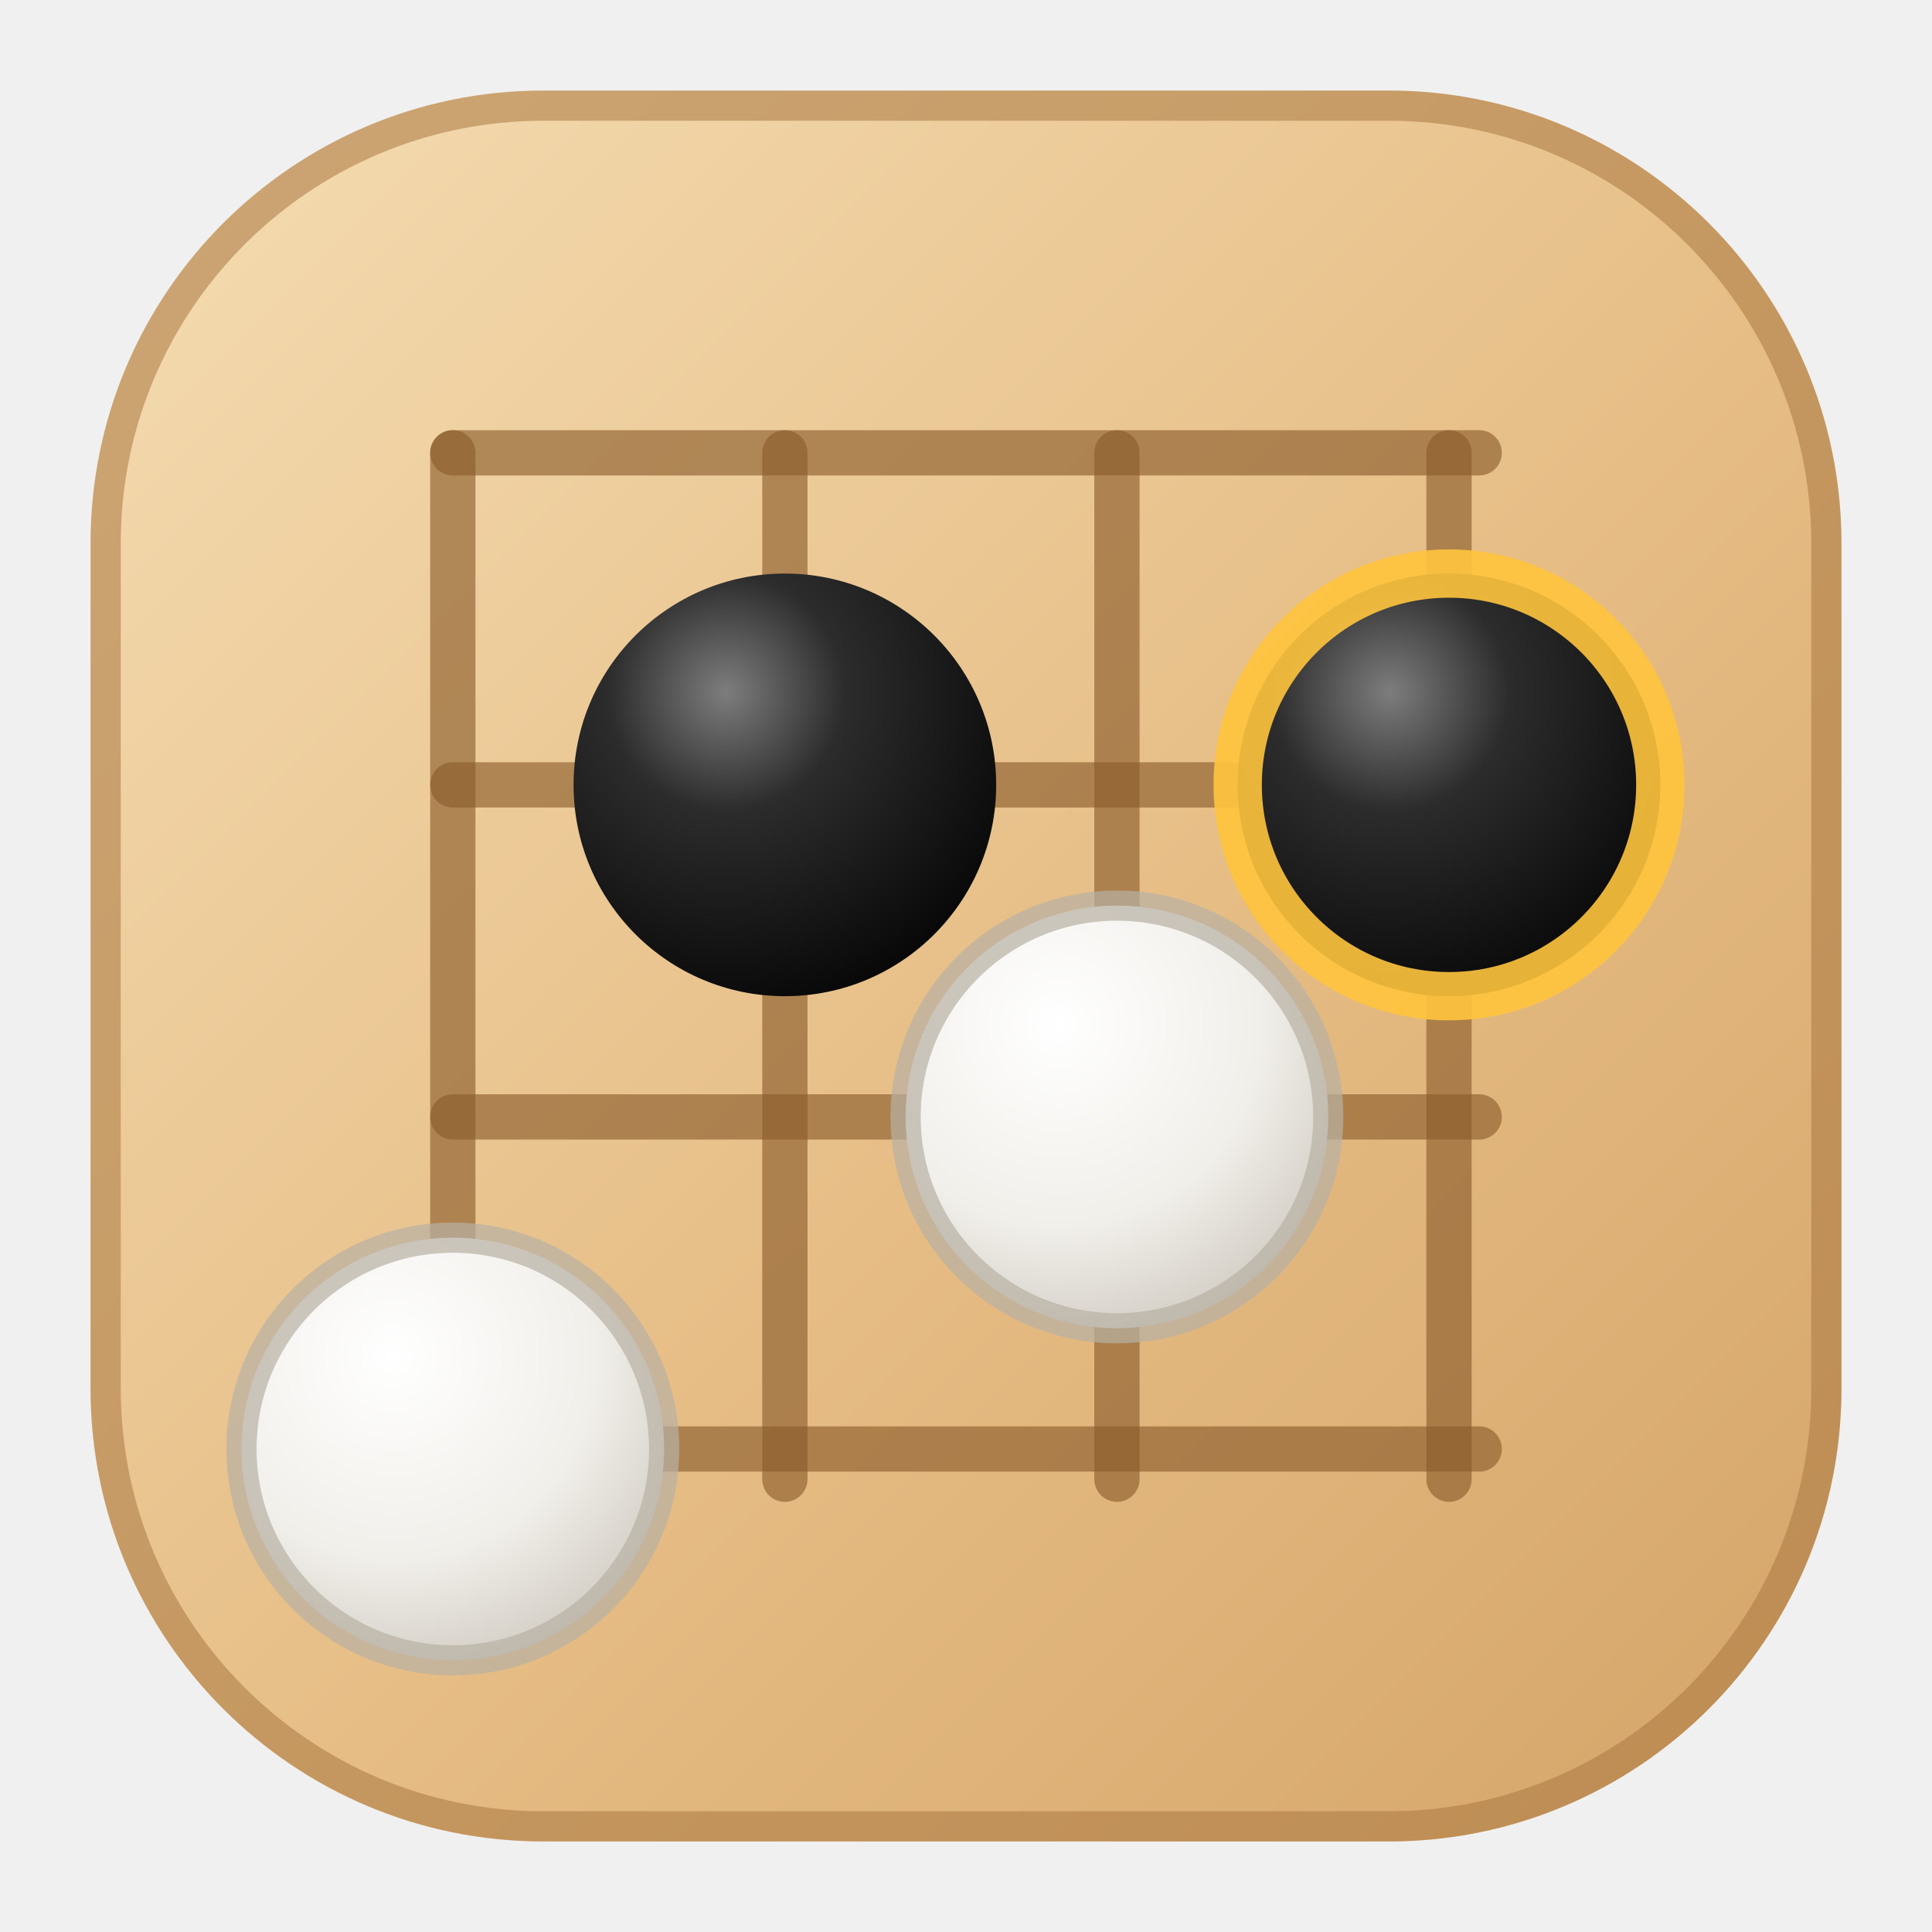
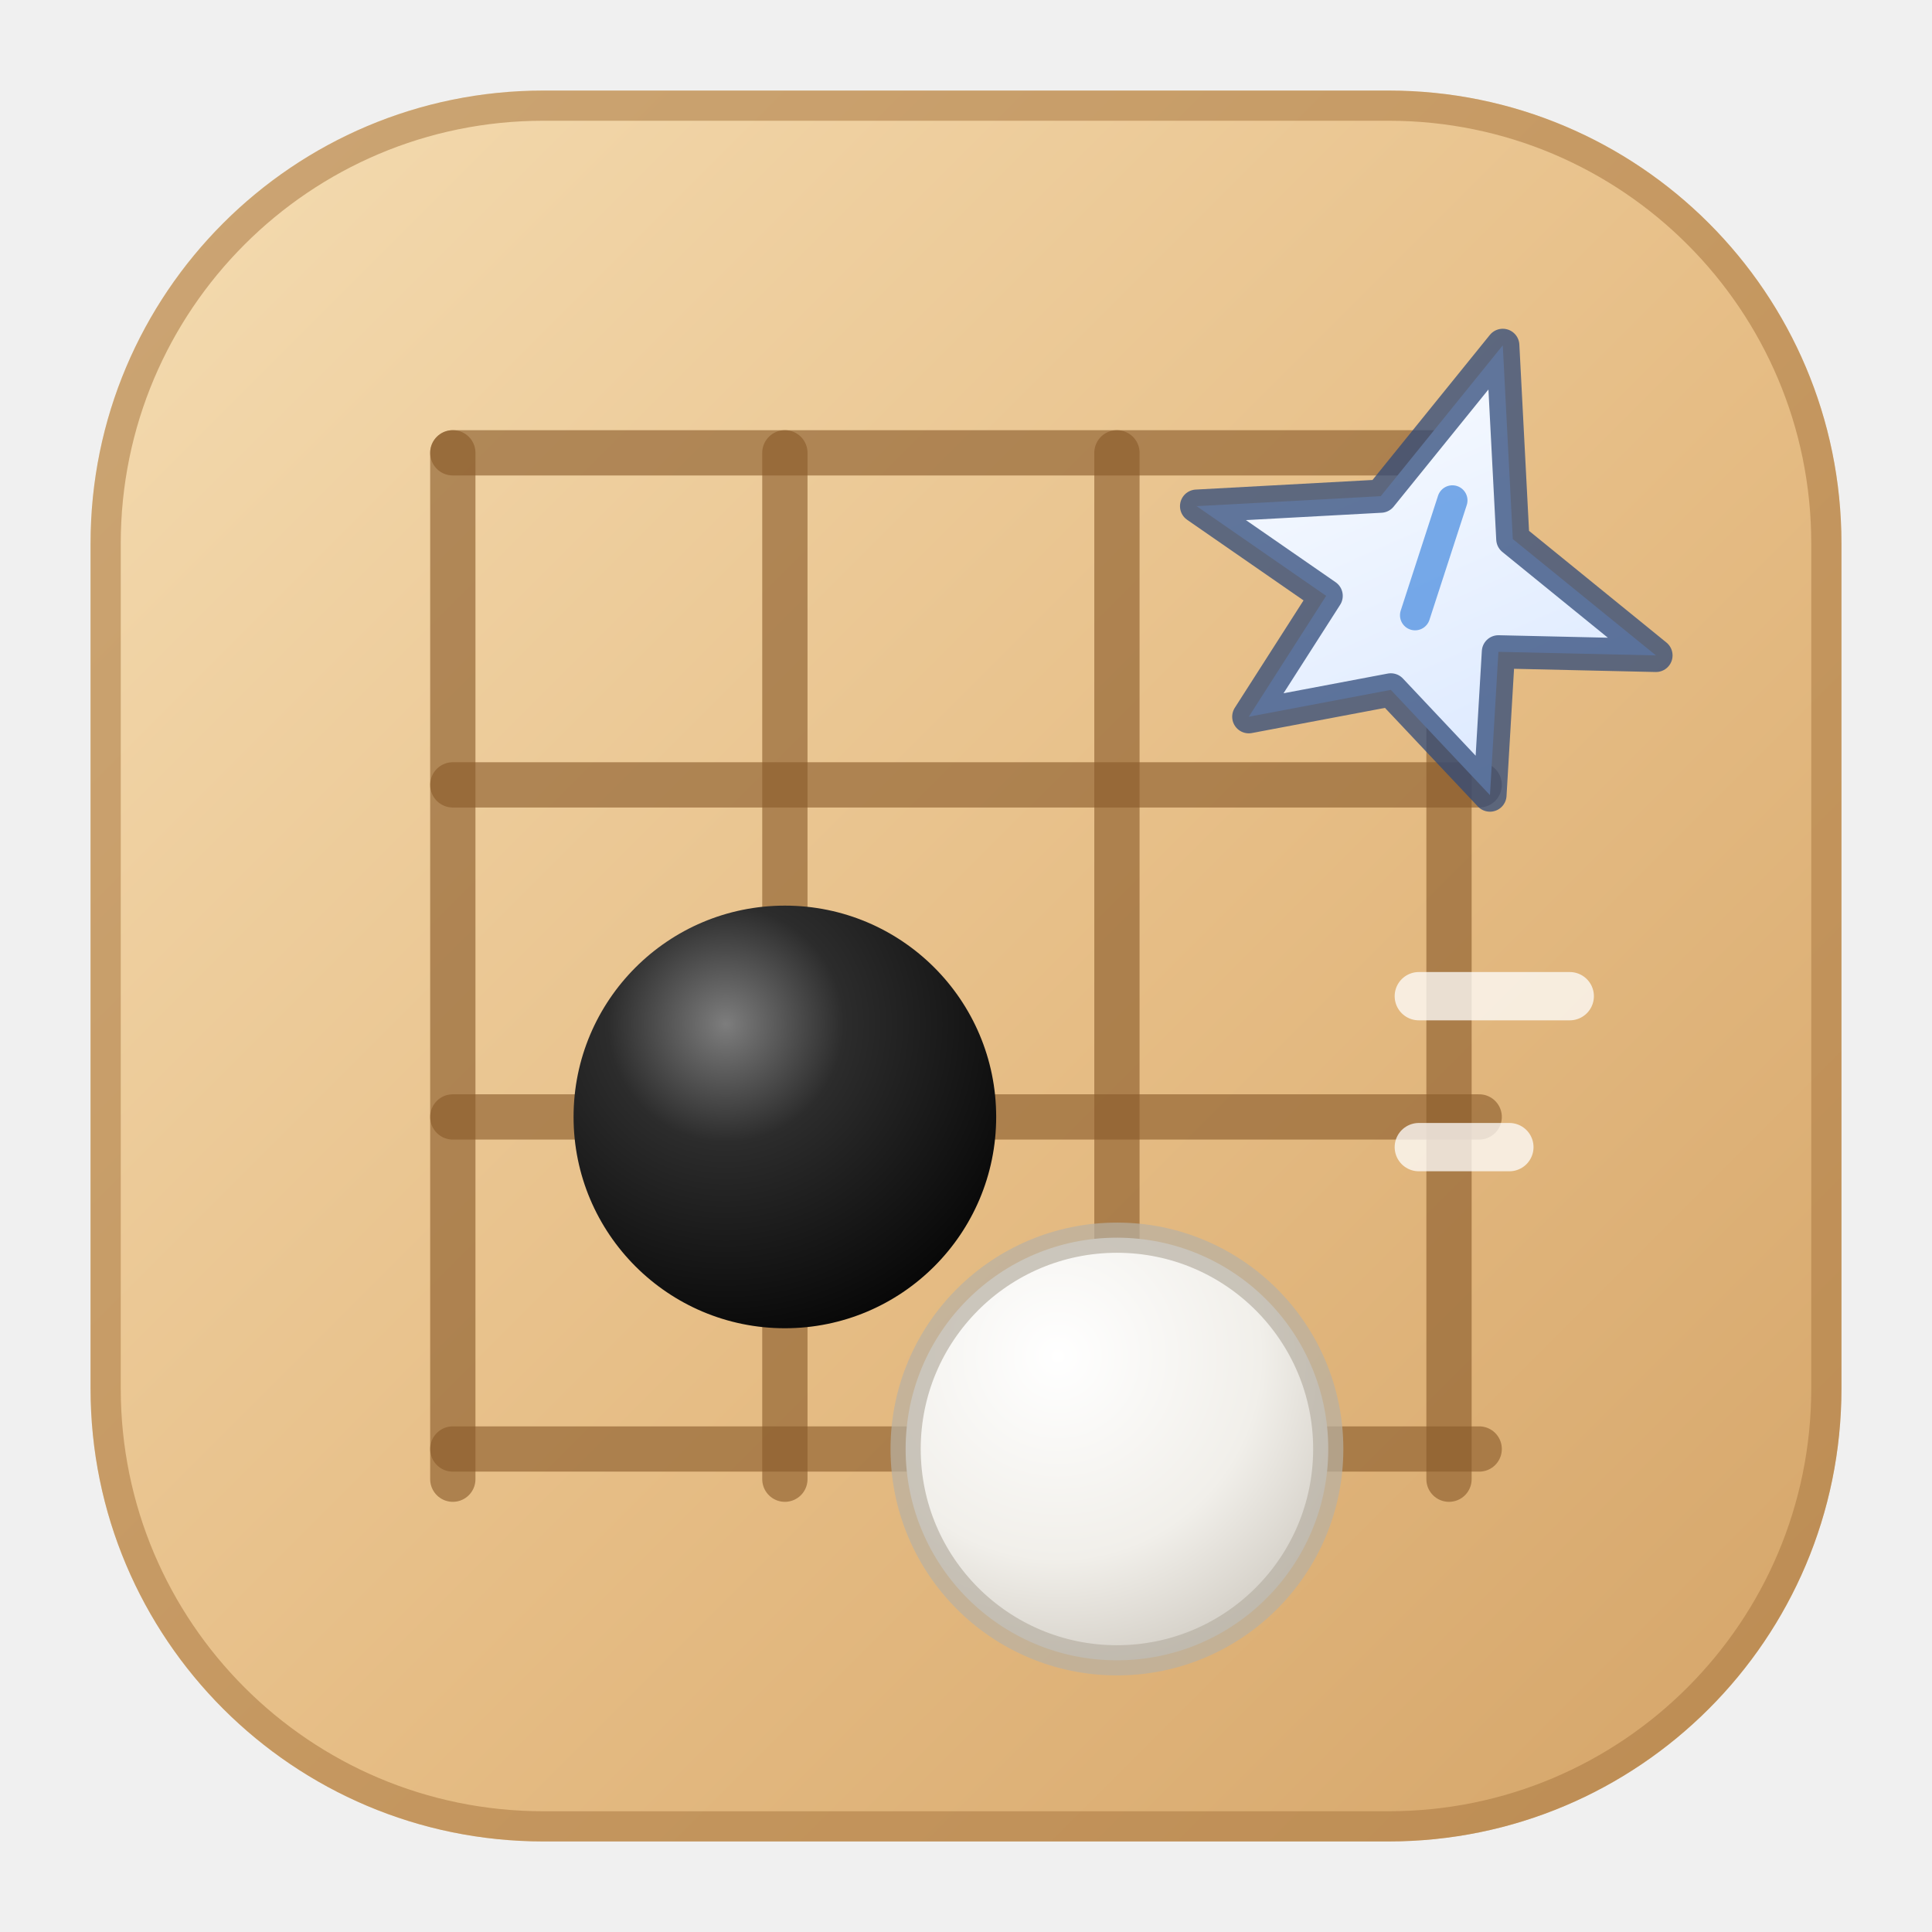
- <svg xmlns="http://www.w3.org/2000/svg" viewBox="0 0 64 64" role="img" aria-label="Mini games box: a Gomoku board with black and white stones">
+ <svg xmlns="http://www.w3.org/2000/svg" viewBox="0 0 64 64" role="img" aria-label="Mini games box: a Gomoku board with stones and a small plane">
  <defs>
    <linearGradient id="board" x1="0" y1="0" x2="1" y2="1">
      <stop offset="0" stop-color="#f5ddb3" />
      <stop offset="0.55" stop-color="#e6bd85" />
      <stop offset="1" stop-color="#d4a468" />
    </linearGradient>
    <radialGradient id="blackStone" cx="0.36" cy="0.28" r="0.8">
      <stop offset="0" stop-color="#7d7d7d" />
      <stop offset="0.35" stop-color="#2c2c2c" />
      <stop offset="1" stop-color="#050505" />
    </radialGradient>
    <radialGradient id="whiteStone" cx="0.36" cy="0.28" r="0.8">
      <stop offset="0" stop-color="#ffffff" />
      <stop offset="0.6" stop-color="#f1efea" />
      <stop offset="1" stop-color="#cfcac1" />
    </radialGradient>
+     <linearGradient id="planeBody" x1="0" y1="0" x2="1" y2="1">
+       <stop offset="0" stop-color="#ffffff" />
+       <stop offset="1" stop-color="#d7e6ff" />
+     </linearGradient>
  </defs>
  <rect x="3" y="3" width="58" height="58" rx="15" fill="url(#board)" />
  <rect x="3.5" y="3.5" width="57" height="57" rx="14.5" fill="none" stroke="#a97842" stroke-opacity="0.55" />
  <g stroke="#8a5a2b" stroke-opacity="0.62" stroke-width="1.5" stroke-linecap="round">
    <path d="M15 15h34M15 26h34M15 37h34M15 48h34" />
    <path d="M15 15v34M26 15v34M37 15v34M48 15v34" />
  </g>
-   <circle cx="26" cy="26" r="7" fill="url(#blackStone)" />
-   <circle cx="37" cy="37" r="7" fill="url(#whiteStone)" stroke="#b8b1a5" stroke-opacity="0.7" />
-   <circle cx="48" cy="26" r="7" fill="url(#blackStone)" />
-   <circle cx="15" cy="48" r="7" fill="url(#whiteStone)" stroke="#b8b1a5" stroke-opacity="0.7" />
-   <circle cx="48" cy="26" r="7" fill="none" stroke="#ffc53d" stroke-width="1.6" stroke-opacity="0.9" />
+   <circle cx="26" cy="37" r="7" fill="url(#blackStone)" />
+   <circle cx="37" cy="48" r="7" fill="url(#whiteStone)" stroke="#b8b1a5" stroke-opacity="0.7" />
+   <g transform="translate(47 20) rotate(18)">
+     <path d="M0-9 2.3-3 8-0.8 3 0.7 4.2 5.3 0 3 -4.2 5.3 -3 0.7 -8-0.8 -2.3-3Z" fill="url(#planeBody)" stroke="#2f4a7a" stroke-opacity="0.75" stroke-width="1.1" stroke-linejoin="round" />
+     <path d="M0-3.6v4" stroke="#4d8fe0" stroke-width="1" stroke-linecap="round" opacity="0.75" />
+   </g>
+   <path d="M52 33h-5M50 38h-3" stroke="#ffffff" stroke-width="1.6" stroke-linecap="round" opacity="0.75" />
</svg>
